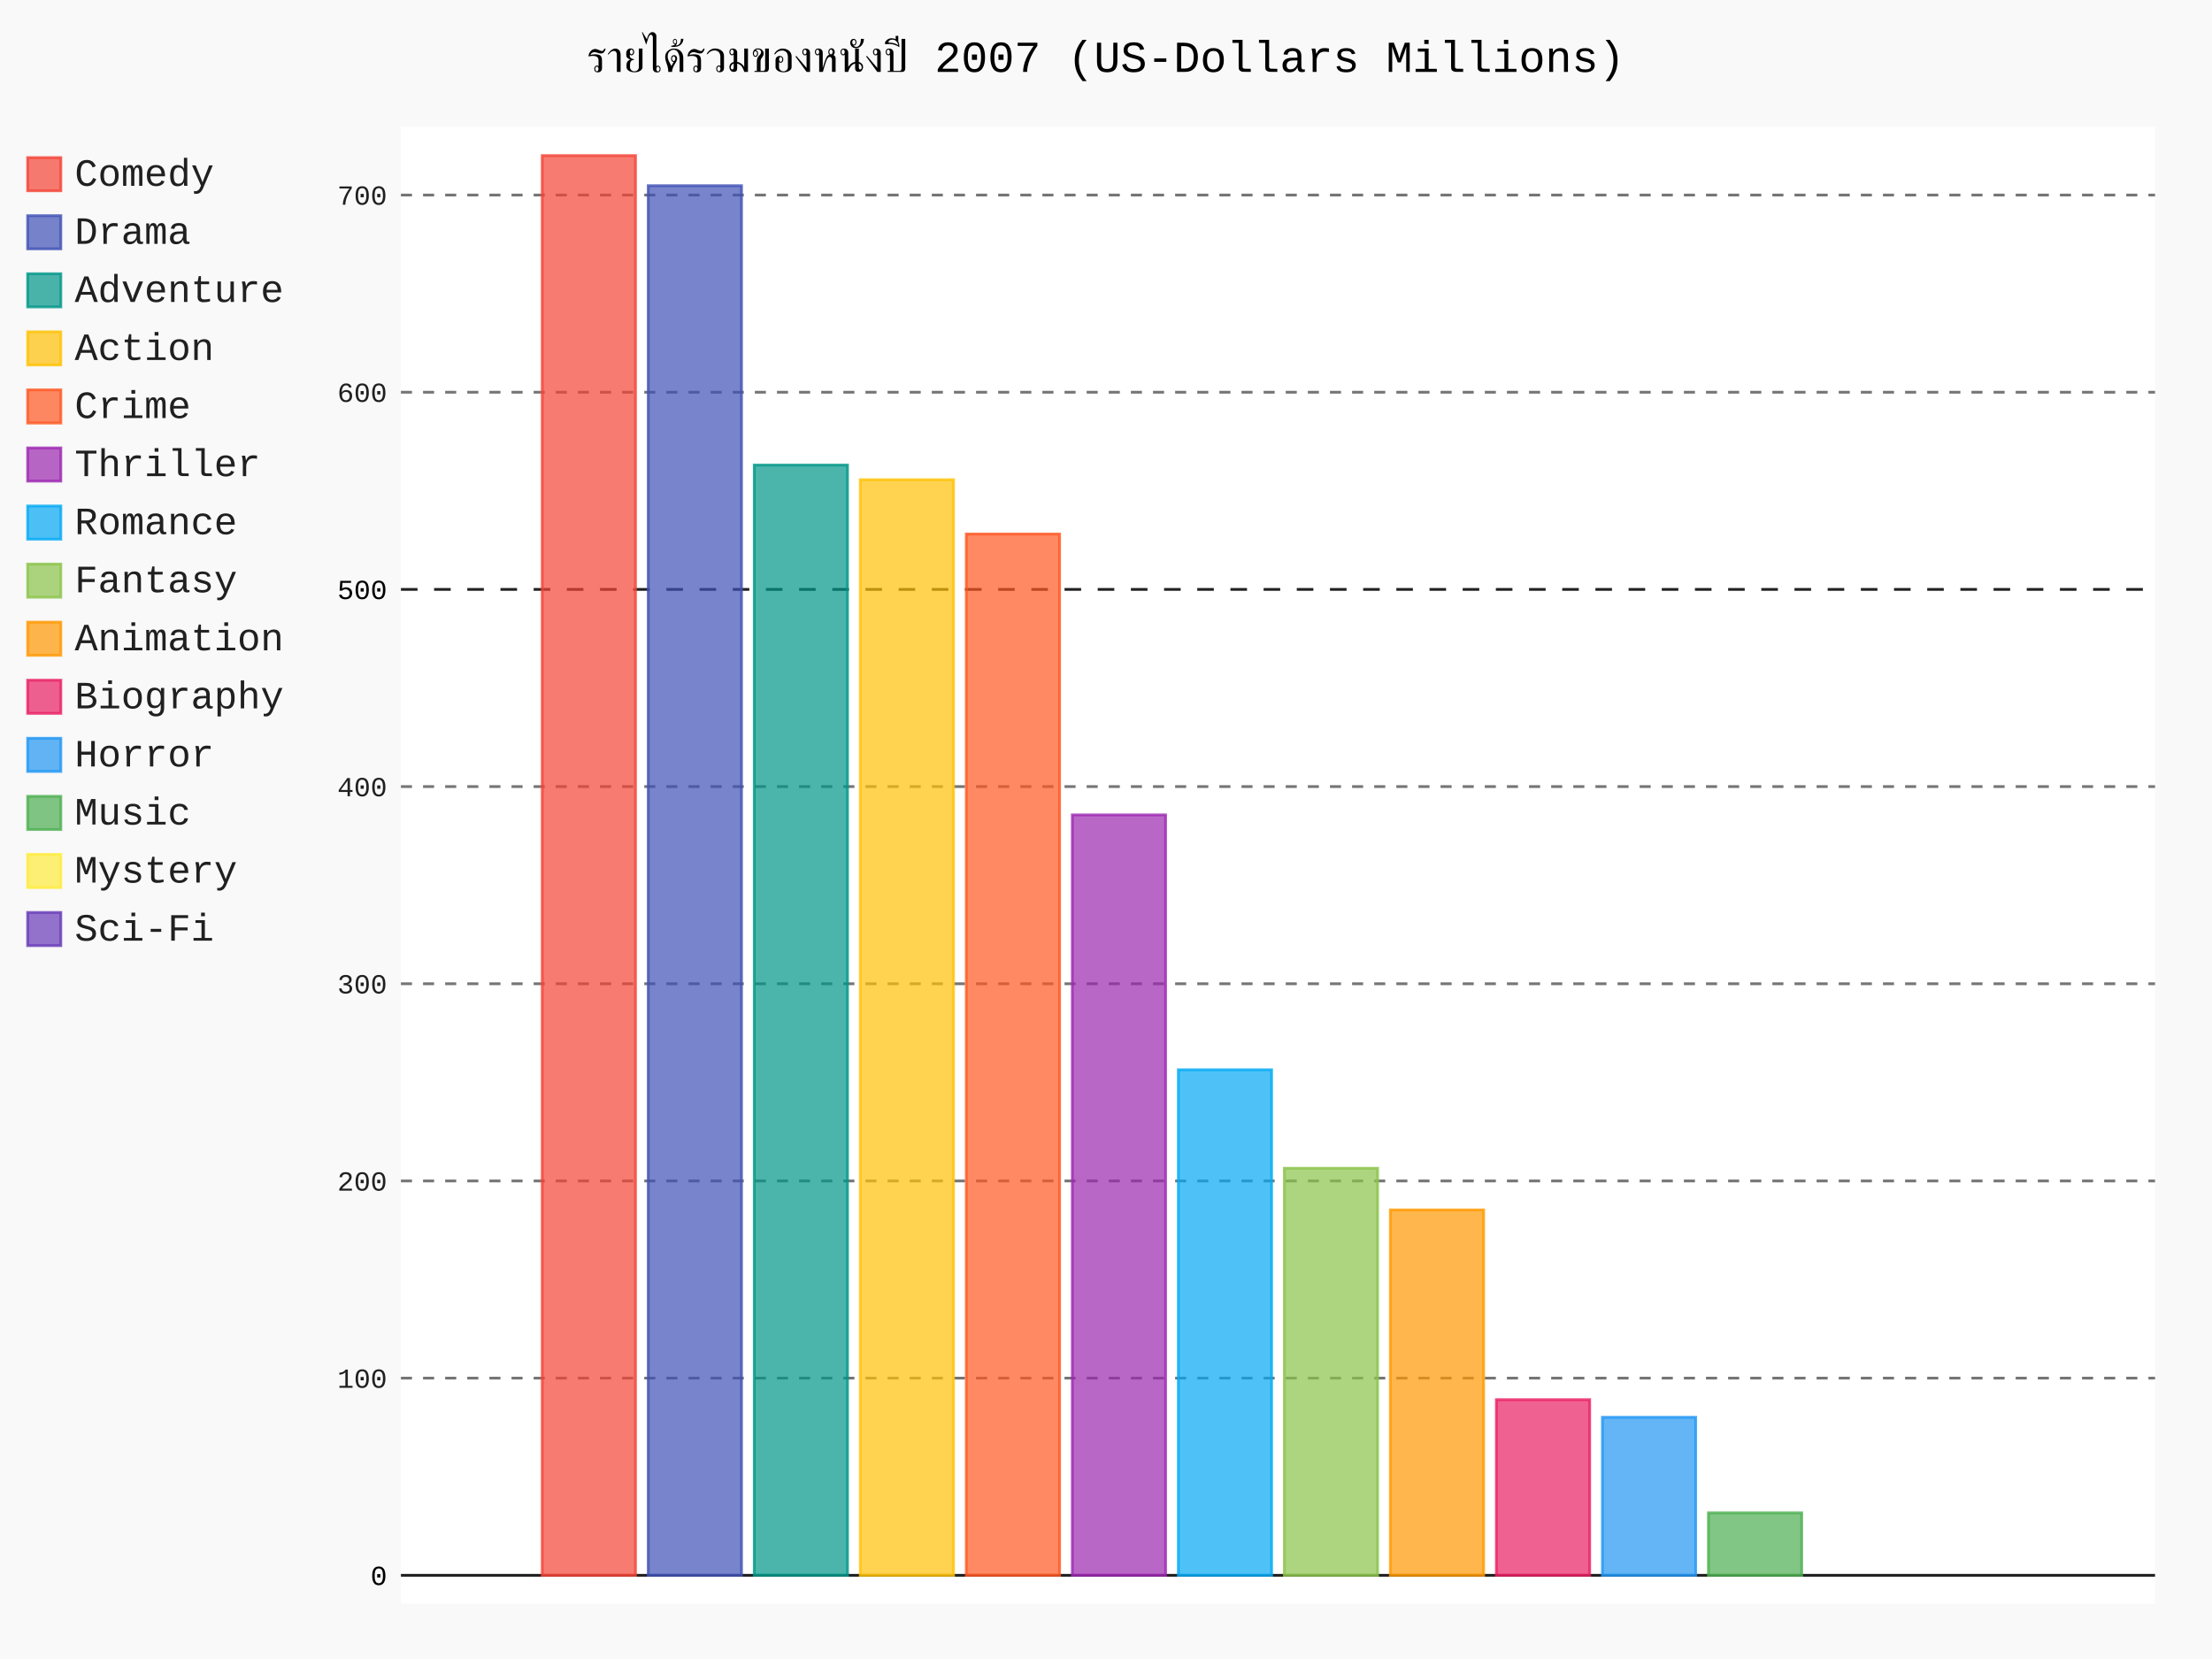
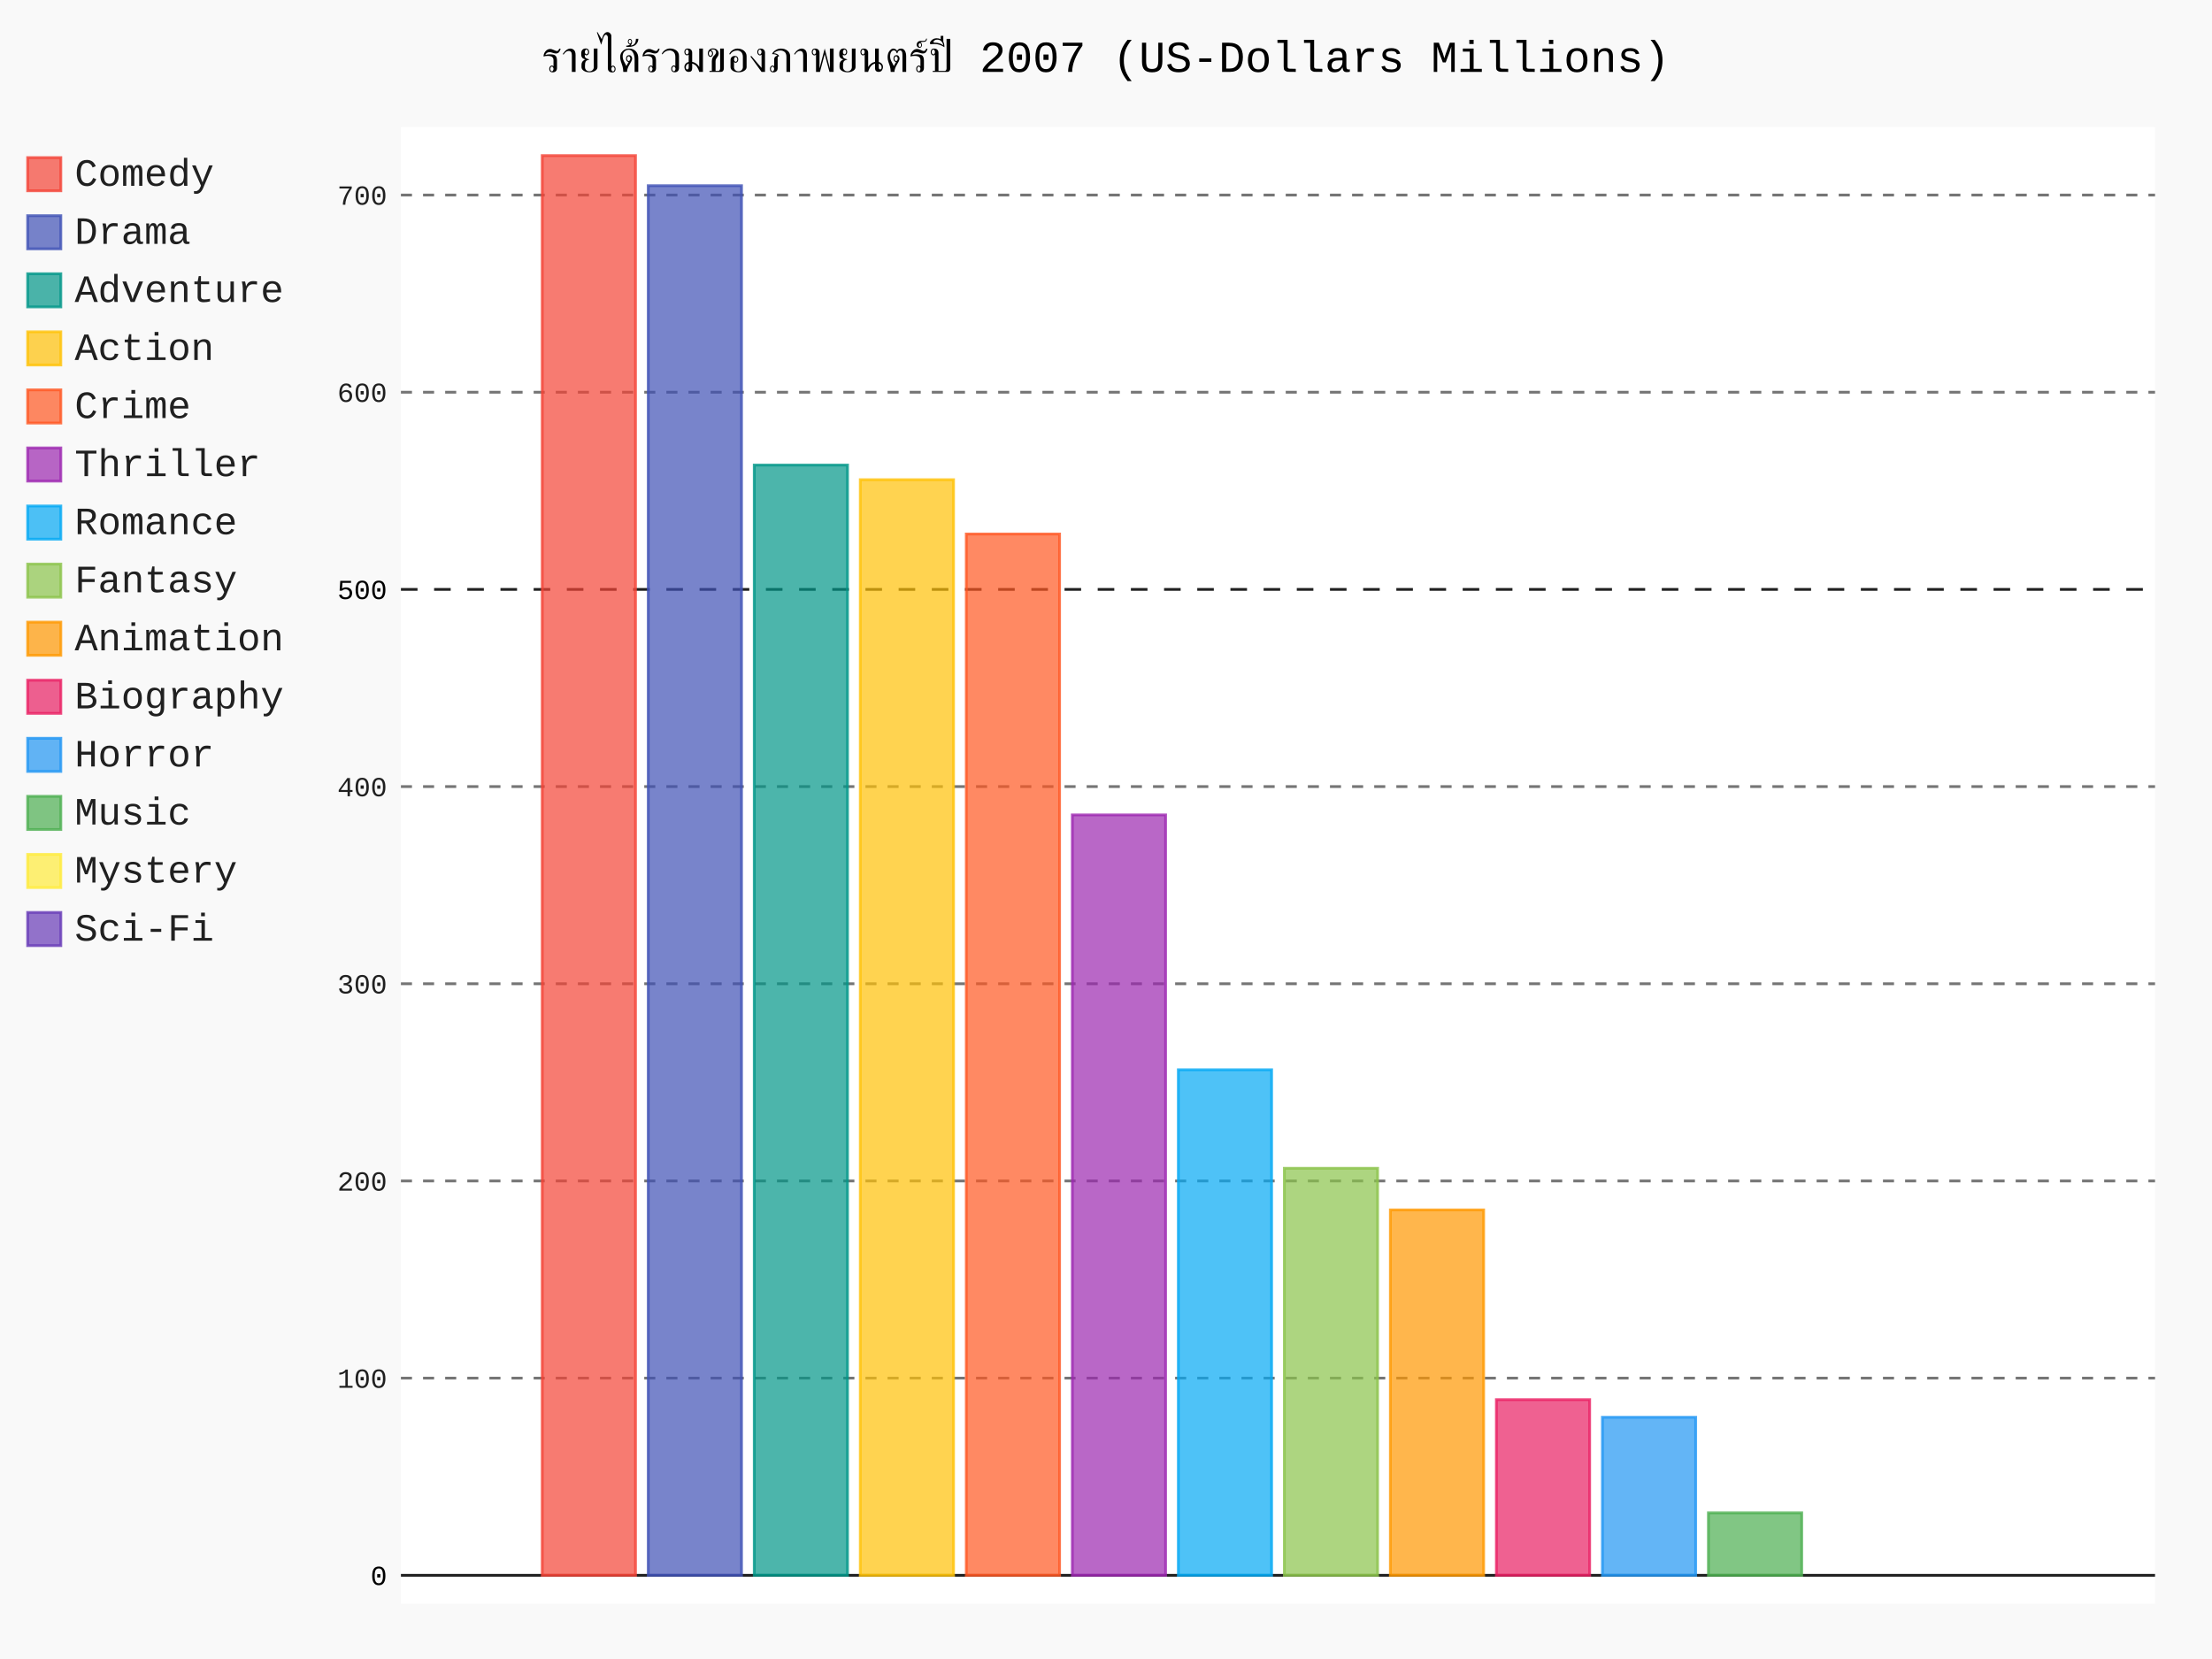
- <svg xmlns="http://www.w3.org/2000/svg" class="pygal-chart" id="chart-fa340c58-01e2-40c8-afb7-875015c15dd0" viewBox="0 0 800 600">
+ <svg xmlns="http://www.w3.org/2000/svg" class="pygal-chart" id="chart-11c05b01-b70d-435f-8321-f60800f9b108" viewBox="0 0 800 600">
  <defs>
-     <style type="text/css">#chart-fa340c58-01e2-40c8-afb7-875015c15dd0{-webkit-user-select:none;-webkit-font-smoothing:antialiased;font-family:Consolas,"Liberation Mono",Menlo,Courier,monospace}#chart-fa340c58-01e2-40c8-afb7-875015c15dd0 .title{font-family:Consolas,"Liberation Mono",Menlo,Courier,monospace;font-size:16px}#chart-fa340c58-01e2-40c8-afb7-875015c15dd0 .legends .legend text{font-family:Consolas,"Liberation Mono",Menlo,Courier,monospace;font-size:14px}#chart-fa340c58-01e2-40c8-afb7-875015c15dd0 .axis text{font-family:Consolas,"Liberation Mono",Menlo,Courier,monospace;font-size:10px}#chart-fa340c58-01e2-40c8-afb7-875015c15dd0 .axis text.major{font-family:Consolas,"Liberation Mono",Menlo,Courier,monospace;font-size:10px}#chart-fa340c58-01e2-40c8-afb7-875015c15dd0 .text-overlay text.value{font-family:Consolas,"Liberation Mono",Menlo,Courier,monospace;font-size:16px}#chart-fa340c58-01e2-40c8-afb7-875015c15dd0 .text-overlay text.label{font-family:Consolas,"Liberation Mono",Menlo,Courier,monospace;font-size:10px}#chart-fa340c58-01e2-40c8-afb7-875015c15dd0 .tooltip{font-family:Consolas,"Liberation Mono",Menlo,Courier,monospace;font-size:14px}#chart-fa340c58-01e2-40c8-afb7-875015c15dd0 text.no_data{font-family:Consolas,"Liberation Mono",Menlo,Courier,monospace;font-size:64px}
- #chart-fa340c58-01e2-40c8-afb7-875015c15dd0{background-color:rgba(249,249,249,1)}#chart-fa340c58-01e2-40c8-afb7-875015c15dd0 path,#chart-fa340c58-01e2-40c8-afb7-875015c15dd0 line,#chart-fa340c58-01e2-40c8-afb7-875015c15dd0 rect,#chart-fa340c58-01e2-40c8-afb7-875015c15dd0 circle{-webkit-transition:150ms;-moz-transition:150ms;transition:150ms}#chart-fa340c58-01e2-40c8-afb7-875015c15dd0 .graph &gt; .background{fill:rgba(249,249,249,1)}#chart-fa340c58-01e2-40c8-afb7-875015c15dd0 .plot &gt; .background{fill:rgba(255,255,255,1)}#chart-fa340c58-01e2-40c8-afb7-875015c15dd0 .graph{fill:rgba(0,0,0,.87)}#chart-fa340c58-01e2-40c8-afb7-875015c15dd0 text.no_data{fill:rgba(0,0,0,1)}#chart-fa340c58-01e2-40c8-afb7-875015c15dd0 .title{fill:rgba(0,0,0,1)}#chart-fa340c58-01e2-40c8-afb7-875015c15dd0 .legends .legend text{fill:rgba(0,0,0,.87)}#chart-fa340c58-01e2-40c8-afb7-875015c15dd0 .legends .legend:hover text{fill:rgba(0,0,0,1)}#chart-fa340c58-01e2-40c8-afb7-875015c15dd0 .axis .line{stroke:rgba(0,0,0,1)}#chart-fa340c58-01e2-40c8-afb7-875015c15dd0 .axis .guide.line{stroke:rgba(0,0,0,.54)}#chart-fa340c58-01e2-40c8-afb7-875015c15dd0 .axis .major.line{stroke:rgba(0,0,0,.87)}#chart-fa340c58-01e2-40c8-afb7-875015c15dd0 .axis text.major{fill:rgba(0,0,0,1)}#chart-fa340c58-01e2-40c8-afb7-875015c15dd0 .axis.y .guides:hover .guide.line,#chart-fa340c58-01e2-40c8-afb7-875015c15dd0 .line-graph .axis.x .guides:hover .guide.line,#chart-fa340c58-01e2-40c8-afb7-875015c15dd0 .stackedline-graph .axis.x .guides:hover .guide.line,#chart-fa340c58-01e2-40c8-afb7-875015c15dd0 .xy-graph .axis.x .guides:hover .guide.line{stroke:rgba(0,0,0,1)}#chart-fa340c58-01e2-40c8-afb7-875015c15dd0 .axis .guides:hover text{fill:rgba(0,0,0,1)}#chart-fa340c58-01e2-40c8-afb7-875015c15dd0 .reactive{fill-opacity:.7;stroke-opacity:.8}#chart-fa340c58-01e2-40c8-afb7-875015c15dd0 .ci{stroke:rgba(0,0,0,.87)}#chart-fa340c58-01e2-40c8-afb7-875015c15dd0 .reactive.active,#chart-fa340c58-01e2-40c8-afb7-875015c15dd0 .active .reactive{fill-opacity:.8;stroke-opacity:.9;stroke-width:4}#chart-fa340c58-01e2-40c8-afb7-875015c15dd0 .ci .reactive.active{stroke-width:1.5}#chart-fa340c58-01e2-40c8-afb7-875015c15dd0 .series text{fill:rgba(0,0,0,1)}#chart-fa340c58-01e2-40c8-afb7-875015c15dd0 .tooltip rect{fill:rgba(255,255,255,1);stroke:rgba(0,0,0,1);-webkit-transition:opacity 150ms;-moz-transition:opacity 150ms;transition:opacity 150ms}#chart-fa340c58-01e2-40c8-afb7-875015c15dd0 .tooltip .label{fill:rgba(0,0,0,.87)}#chart-fa340c58-01e2-40c8-afb7-875015c15dd0 .tooltip .label{fill:rgba(0,0,0,.87)}#chart-fa340c58-01e2-40c8-afb7-875015c15dd0 .tooltip .legend{font-size:.8em;fill:rgba(0,0,0,.54)}#chart-fa340c58-01e2-40c8-afb7-875015c15dd0 .tooltip .x_label{font-size:.6em;fill:rgba(0,0,0,1)}#chart-fa340c58-01e2-40c8-afb7-875015c15dd0 .tooltip .xlink{font-size:.5em;text-decoration:underline}#chart-fa340c58-01e2-40c8-afb7-875015c15dd0 .tooltip .value{font-size:1.5em}#chart-fa340c58-01e2-40c8-afb7-875015c15dd0 .bound{font-size:.5em}#chart-fa340c58-01e2-40c8-afb7-875015c15dd0 .max-value{font-size:.75em;fill:rgba(0,0,0,.54)}#chart-fa340c58-01e2-40c8-afb7-875015c15dd0 .map-element{fill:rgba(255,255,255,1);stroke:rgba(0,0,0,.54) !important}#chart-fa340c58-01e2-40c8-afb7-875015c15dd0 .map-element .reactive{fill-opacity:inherit;stroke-opacity:inherit}#chart-fa340c58-01e2-40c8-afb7-875015c15dd0 .color-0,#chart-fa340c58-01e2-40c8-afb7-875015c15dd0 .color-0 a:visited{stroke:#F44336;fill:#F44336}#chart-fa340c58-01e2-40c8-afb7-875015c15dd0 .color-1,#chart-fa340c58-01e2-40c8-afb7-875015c15dd0 .color-1 a:visited{stroke:#3F51B5;fill:#3F51B5}#chart-fa340c58-01e2-40c8-afb7-875015c15dd0 .color-2,#chart-fa340c58-01e2-40c8-afb7-875015c15dd0 .color-2 a:visited{stroke:#009688;fill:#009688}#chart-fa340c58-01e2-40c8-afb7-875015c15dd0 .color-3,#chart-fa340c58-01e2-40c8-afb7-875015c15dd0 .color-3 a:visited{stroke:#FFC107;fill:#FFC107}#chart-fa340c58-01e2-40c8-afb7-875015c15dd0 .color-4,#chart-fa340c58-01e2-40c8-afb7-875015c15dd0 .color-4 a:visited{stroke:#FF5722;fill:#FF5722}#chart-fa340c58-01e2-40c8-afb7-875015c15dd0 .color-5,#chart-fa340c58-01e2-40c8-afb7-875015c15dd0 .color-5 a:visited{stroke:#9C27B0;fill:#9C27B0}#chart-fa340c58-01e2-40c8-afb7-875015c15dd0 .color-6,#chart-fa340c58-01e2-40c8-afb7-875015c15dd0 .color-6 a:visited{stroke:#03A9F4;fill:#03A9F4}#chart-fa340c58-01e2-40c8-afb7-875015c15dd0 .color-7,#chart-fa340c58-01e2-40c8-afb7-875015c15dd0 .color-7 a:visited{stroke:#8BC34A;fill:#8BC34A}#chart-fa340c58-01e2-40c8-afb7-875015c15dd0 .color-8,#chart-fa340c58-01e2-40c8-afb7-875015c15dd0 .color-8 a:visited{stroke:#FF9800;fill:#FF9800}#chart-fa340c58-01e2-40c8-afb7-875015c15dd0 .color-9,#chart-fa340c58-01e2-40c8-afb7-875015c15dd0 .color-9 a:visited{stroke:#E91E63;fill:#E91E63}#chart-fa340c58-01e2-40c8-afb7-875015c15dd0 .color-10,#chart-fa340c58-01e2-40c8-afb7-875015c15dd0 .color-10 a:visited{stroke:#2196F3;fill:#2196F3}#chart-fa340c58-01e2-40c8-afb7-875015c15dd0 .color-11,#chart-fa340c58-01e2-40c8-afb7-875015c15dd0 .color-11 a:visited{stroke:#4CAF50;fill:#4CAF50}#chart-fa340c58-01e2-40c8-afb7-875015c15dd0 .color-12,#chart-fa340c58-01e2-40c8-afb7-875015c15dd0 .color-12 a:visited{stroke:#FFEB3B;fill:#FFEB3B}#chart-fa340c58-01e2-40c8-afb7-875015c15dd0 .color-13,#chart-fa340c58-01e2-40c8-afb7-875015c15dd0 .color-13 a:visited{stroke:#673AB7;fill:#673AB7}#chart-fa340c58-01e2-40c8-afb7-875015c15dd0 .text-overlay .color-0 text{fill:black}#chart-fa340c58-01e2-40c8-afb7-875015c15dd0 .text-overlay .color-1 text{fill:black}#chart-fa340c58-01e2-40c8-afb7-875015c15dd0 .text-overlay .color-2 text{fill:black}#chart-fa340c58-01e2-40c8-afb7-875015c15dd0 .text-overlay .color-3 text{fill:black}#chart-fa340c58-01e2-40c8-afb7-875015c15dd0 .text-overlay .color-4 text{fill:black}#chart-fa340c58-01e2-40c8-afb7-875015c15dd0 .text-overlay .color-5 text{fill:black}#chart-fa340c58-01e2-40c8-afb7-875015c15dd0 .text-overlay .color-6 text{fill:black}#chart-fa340c58-01e2-40c8-afb7-875015c15dd0 .text-overlay .color-7 text{fill:black}#chart-fa340c58-01e2-40c8-afb7-875015c15dd0 .text-overlay .color-8 text{fill:black}#chart-fa340c58-01e2-40c8-afb7-875015c15dd0 .text-overlay .color-9 text{fill:black}#chart-fa340c58-01e2-40c8-afb7-875015c15dd0 .text-overlay .color-10 text{fill:black}#chart-fa340c58-01e2-40c8-afb7-875015c15dd0 .text-overlay .color-11 text{fill:black}#chart-fa340c58-01e2-40c8-afb7-875015c15dd0 .text-overlay .color-12 text{fill:black}#chart-fa340c58-01e2-40c8-afb7-875015c15dd0 .text-overlay .color-13 text{fill:black}
- #chart-fa340c58-01e2-40c8-afb7-875015c15dd0 text.no_data{text-anchor:middle}#chart-fa340c58-01e2-40c8-afb7-875015c15dd0 .guide.line{fill:none}#chart-fa340c58-01e2-40c8-afb7-875015c15dd0 .centered{text-anchor:middle}#chart-fa340c58-01e2-40c8-afb7-875015c15dd0 .title{text-anchor:middle}#chart-fa340c58-01e2-40c8-afb7-875015c15dd0 .legends .legend text{fill-opacity:1}#chart-fa340c58-01e2-40c8-afb7-875015c15dd0 .axis.x text{text-anchor:middle}#chart-fa340c58-01e2-40c8-afb7-875015c15dd0 .axis.x:not(.web) text[transform]{text-anchor:start}#chart-fa340c58-01e2-40c8-afb7-875015c15dd0 .axis.x:not(.web) text[transform].backwards{text-anchor:end}#chart-fa340c58-01e2-40c8-afb7-875015c15dd0 .axis.y text{text-anchor:end}#chart-fa340c58-01e2-40c8-afb7-875015c15dd0 .axis.y text[transform].backwards{text-anchor:start}#chart-fa340c58-01e2-40c8-afb7-875015c15dd0 .axis.y2 text{text-anchor:start}#chart-fa340c58-01e2-40c8-afb7-875015c15dd0 .axis.y2 text[transform].backwards{text-anchor:end}#chart-fa340c58-01e2-40c8-afb7-875015c15dd0 .axis .guide.line{stroke-dasharray:4,4}#chart-fa340c58-01e2-40c8-afb7-875015c15dd0 .axis .major.guide.line{stroke-dasharray:6,6}#chart-fa340c58-01e2-40c8-afb7-875015c15dd0 .horizontal .axis.y .guide.line,#chart-fa340c58-01e2-40c8-afb7-875015c15dd0 .horizontal .axis.y2 .guide.line,#chart-fa340c58-01e2-40c8-afb7-875015c15dd0 .vertical .axis.x .guide.line{opacity:0}#chart-fa340c58-01e2-40c8-afb7-875015c15dd0 .horizontal .axis.always_show .guide.line,#chart-fa340c58-01e2-40c8-afb7-875015c15dd0 .vertical .axis.always_show .guide.line{opacity:1 !important}#chart-fa340c58-01e2-40c8-afb7-875015c15dd0 .axis.y .guides:hover .guide.line,#chart-fa340c58-01e2-40c8-afb7-875015c15dd0 .axis.y2 .guides:hover .guide.line,#chart-fa340c58-01e2-40c8-afb7-875015c15dd0 .axis.x .guides:hover .guide.line{opacity:1}#chart-fa340c58-01e2-40c8-afb7-875015c15dd0 .axis .guides:hover text{opacity:1}#chart-fa340c58-01e2-40c8-afb7-875015c15dd0 .nofill{fill:none}#chart-fa340c58-01e2-40c8-afb7-875015c15dd0 .subtle-fill{fill-opacity:.2}#chart-fa340c58-01e2-40c8-afb7-875015c15dd0 .dot{stroke-width:1px;fill-opacity:1}#chart-fa340c58-01e2-40c8-afb7-875015c15dd0 .dot.active{stroke-width:5px}#chart-fa340c58-01e2-40c8-afb7-875015c15dd0 .dot.negative{fill:transparent}#chart-fa340c58-01e2-40c8-afb7-875015c15dd0 text,#chart-fa340c58-01e2-40c8-afb7-875015c15dd0 tspan{stroke:none !important}#chart-fa340c58-01e2-40c8-afb7-875015c15dd0 .series text.active{opacity:1}#chart-fa340c58-01e2-40c8-afb7-875015c15dd0 .tooltip rect{fill-opacity:.95;stroke-width:.5}#chart-fa340c58-01e2-40c8-afb7-875015c15dd0 .tooltip text{fill-opacity:1}#chart-fa340c58-01e2-40c8-afb7-875015c15dd0 .showable{visibility:hidden}#chart-fa340c58-01e2-40c8-afb7-875015c15dd0 .showable.shown{visibility:visible}#chart-fa340c58-01e2-40c8-afb7-875015c15dd0 .gauge-background{fill:rgba(229,229,229,1);stroke:none}#chart-fa340c58-01e2-40c8-afb7-875015c15dd0 .bg-lines{stroke:rgba(249,249,249,1);stroke-width:2px}</style>
+     <style type="text/css">#chart-11c05b01-b70d-435f-8321-f60800f9b108{-webkit-user-select:none;-webkit-font-smoothing:antialiased;font-family:Consolas,"Liberation Mono",Menlo,Courier,monospace}#chart-11c05b01-b70d-435f-8321-f60800f9b108 .title{font-family:Consolas,"Liberation Mono",Menlo,Courier,monospace;font-size:16px}#chart-11c05b01-b70d-435f-8321-f60800f9b108 .legends .legend text{font-family:Consolas,"Liberation Mono",Menlo,Courier,monospace;font-size:14px}#chart-11c05b01-b70d-435f-8321-f60800f9b108 .axis text{font-family:Consolas,"Liberation Mono",Menlo,Courier,monospace;font-size:10px}#chart-11c05b01-b70d-435f-8321-f60800f9b108 .axis text.major{font-family:Consolas,"Liberation Mono",Menlo,Courier,monospace;font-size:10px}#chart-11c05b01-b70d-435f-8321-f60800f9b108 .text-overlay text.value{font-family:Consolas,"Liberation Mono",Menlo,Courier,monospace;font-size:16px}#chart-11c05b01-b70d-435f-8321-f60800f9b108 .text-overlay text.label{font-family:Consolas,"Liberation Mono",Menlo,Courier,monospace;font-size:10px}#chart-11c05b01-b70d-435f-8321-f60800f9b108 .tooltip{font-family:Consolas,"Liberation Mono",Menlo,Courier,monospace;font-size:14px}#chart-11c05b01-b70d-435f-8321-f60800f9b108 text.no_data{font-family:Consolas,"Liberation Mono",Menlo,Courier,monospace;font-size:64px}
+ #chart-11c05b01-b70d-435f-8321-f60800f9b108{background-color:rgba(249,249,249,1)}#chart-11c05b01-b70d-435f-8321-f60800f9b108 path,#chart-11c05b01-b70d-435f-8321-f60800f9b108 line,#chart-11c05b01-b70d-435f-8321-f60800f9b108 rect,#chart-11c05b01-b70d-435f-8321-f60800f9b108 circle{-webkit-transition:150ms;-moz-transition:150ms;transition:150ms}#chart-11c05b01-b70d-435f-8321-f60800f9b108 .graph &gt; .background{fill:rgba(249,249,249,1)}#chart-11c05b01-b70d-435f-8321-f60800f9b108 .plot &gt; .background{fill:rgba(255,255,255,1)}#chart-11c05b01-b70d-435f-8321-f60800f9b108 .graph{fill:rgba(0,0,0,.87)}#chart-11c05b01-b70d-435f-8321-f60800f9b108 text.no_data{fill:rgba(0,0,0,1)}#chart-11c05b01-b70d-435f-8321-f60800f9b108 .title{fill:rgba(0,0,0,1)}#chart-11c05b01-b70d-435f-8321-f60800f9b108 .legends .legend text{fill:rgba(0,0,0,.87)}#chart-11c05b01-b70d-435f-8321-f60800f9b108 .legends .legend:hover text{fill:rgba(0,0,0,1)}#chart-11c05b01-b70d-435f-8321-f60800f9b108 .axis .line{stroke:rgba(0,0,0,1)}#chart-11c05b01-b70d-435f-8321-f60800f9b108 .axis .guide.line{stroke:rgba(0,0,0,.54)}#chart-11c05b01-b70d-435f-8321-f60800f9b108 .axis .major.line{stroke:rgba(0,0,0,.87)}#chart-11c05b01-b70d-435f-8321-f60800f9b108 .axis text.major{fill:rgba(0,0,0,1)}#chart-11c05b01-b70d-435f-8321-f60800f9b108 .axis.y .guides:hover .guide.line,#chart-11c05b01-b70d-435f-8321-f60800f9b108 .line-graph .axis.x .guides:hover .guide.line,#chart-11c05b01-b70d-435f-8321-f60800f9b108 .stackedline-graph .axis.x .guides:hover .guide.line,#chart-11c05b01-b70d-435f-8321-f60800f9b108 .xy-graph .axis.x .guides:hover .guide.line{stroke:rgba(0,0,0,1)}#chart-11c05b01-b70d-435f-8321-f60800f9b108 .axis .guides:hover text{fill:rgba(0,0,0,1)}#chart-11c05b01-b70d-435f-8321-f60800f9b108 .reactive{fill-opacity:.7;stroke-opacity:.8}#chart-11c05b01-b70d-435f-8321-f60800f9b108 .ci{stroke:rgba(0,0,0,.87)}#chart-11c05b01-b70d-435f-8321-f60800f9b108 .reactive.active,#chart-11c05b01-b70d-435f-8321-f60800f9b108 .active .reactive{fill-opacity:.8;stroke-opacity:.9;stroke-width:4}#chart-11c05b01-b70d-435f-8321-f60800f9b108 .ci .reactive.active{stroke-width:1.5}#chart-11c05b01-b70d-435f-8321-f60800f9b108 .series text{fill:rgba(0,0,0,1)}#chart-11c05b01-b70d-435f-8321-f60800f9b108 .tooltip rect{fill:rgba(255,255,255,1);stroke:rgba(0,0,0,1);-webkit-transition:opacity 150ms;-moz-transition:opacity 150ms;transition:opacity 150ms}#chart-11c05b01-b70d-435f-8321-f60800f9b108 .tooltip .label{fill:rgba(0,0,0,.87)}#chart-11c05b01-b70d-435f-8321-f60800f9b108 .tooltip .label{fill:rgba(0,0,0,.87)}#chart-11c05b01-b70d-435f-8321-f60800f9b108 .tooltip .legend{font-size:.8em;fill:rgba(0,0,0,.54)}#chart-11c05b01-b70d-435f-8321-f60800f9b108 .tooltip .x_label{font-size:.6em;fill:rgba(0,0,0,1)}#chart-11c05b01-b70d-435f-8321-f60800f9b108 .tooltip .xlink{font-size:.5em;text-decoration:underline}#chart-11c05b01-b70d-435f-8321-f60800f9b108 .tooltip .value{font-size:1.5em}#chart-11c05b01-b70d-435f-8321-f60800f9b108 .bound{font-size:.5em}#chart-11c05b01-b70d-435f-8321-f60800f9b108 .max-value{font-size:.75em;fill:rgba(0,0,0,.54)}#chart-11c05b01-b70d-435f-8321-f60800f9b108 .map-element{fill:rgba(255,255,255,1);stroke:rgba(0,0,0,.54) !important}#chart-11c05b01-b70d-435f-8321-f60800f9b108 .map-element .reactive{fill-opacity:inherit;stroke-opacity:inherit}#chart-11c05b01-b70d-435f-8321-f60800f9b108 .color-0,#chart-11c05b01-b70d-435f-8321-f60800f9b108 .color-0 a:visited{stroke:#F44336;fill:#F44336}#chart-11c05b01-b70d-435f-8321-f60800f9b108 .color-1,#chart-11c05b01-b70d-435f-8321-f60800f9b108 .color-1 a:visited{stroke:#3F51B5;fill:#3F51B5}#chart-11c05b01-b70d-435f-8321-f60800f9b108 .color-2,#chart-11c05b01-b70d-435f-8321-f60800f9b108 .color-2 a:visited{stroke:#009688;fill:#009688}#chart-11c05b01-b70d-435f-8321-f60800f9b108 .color-3,#chart-11c05b01-b70d-435f-8321-f60800f9b108 .color-3 a:visited{stroke:#FFC107;fill:#FFC107}#chart-11c05b01-b70d-435f-8321-f60800f9b108 .color-4,#chart-11c05b01-b70d-435f-8321-f60800f9b108 .color-4 a:visited{stroke:#FF5722;fill:#FF5722}#chart-11c05b01-b70d-435f-8321-f60800f9b108 .color-5,#chart-11c05b01-b70d-435f-8321-f60800f9b108 .color-5 a:visited{stroke:#9C27B0;fill:#9C27B0}#chart-11c05b01-b70d-435f-8321-f60800f9b108 .color-6,#chart-11c05b01-b70d-435f-8321-f60800f9b108 .color-6 a:visited{stroke:#03A9F4;fill:#03A9F4}#chart-11c05b01-b70d-435f-8321-f60800f9b108 .color-7,#chart-11c05b01-b70d-435f-8321-f60800f9b108 .color-7 a:visited{stroke:#8BC34A;fill:#8BC34A}#chart-11c05b01-b70d-435f-8321-f60800f9b108 .color-8,#chart-11c05b01-b70d-435f-8321-f60800f9b108 .color-8 a:visited{stroke:#FF9800;fill:#FF9800}#chart-11c05b01-b70d-435f-8321-f60800f9b108 .color-9,#chart-11c05b01-b70d-435f-8321-f60800f9b108 .color-9 a:visited{stroke:#E91E63;fill:#E91E63}#chart-11c05b01-b70d-435f-8321-f60800f9b108 .color-10,#chart-11c05b01-b70d-435f-8321-f60800f9b108 .color-10 a:visited{stroke:#2196F3;fill:#2196F3}#chart-11c05b01-b70d-435f-8321-f60800f9b108 .color-11,#chart-11c05b01-b70d-435f-8321-f60800f9b108 .color-11 a:visited{stroke:#4CAF50;fill:#4CAF50}#chart-11c05b01-b70d-435f-8321-f60800f9b108 .color-12,#chart-11c05b01-b70d-435f-8321-f60800f9b108 .color-12 a:visited{stroke:#FFEB3B;fill:#FFEB3B}#chart-11c05b01-b70d-435f-8321-f60800f9b108 .color-13,#chart-11c05b01-b70d-435f-8321-f60800f9b108 .color-13 a:visited{stroke:#673AB7;fill:#673AB7}#chart-11c05b01-b70d-435f-8321-f60800f9b108 .text-overlay .color-0 text{fill:black}#chart-11c05b01-b70d-435f-8321-f60800f9b108 .text-overlay .color-1 text{fill:black}#chart-11c05b01-b70d-435f-8321-f60800f9b108 .text-overlay .color-2 text{fill:black}#chart-11c05b01-b70d-435f-8321-f60800f9b108 .text-overlay .color-3 text{fill:black}#chart-11c05b01-b70d-435f-8321-f60800f9b108 .text-overlay .color-4 text{fill:black}#chart-11c05b01-b70d-435f-8321-f60800f9b108 .text-overlay .color-5 text{fill:black}#chart-11c05b01-b70d-435f-8321-f60800f9b108 .text-overlay .color-6 text{fill:black}#chart-11c05b01-b70d-435f-8321-f60800f9b108 .text-overlay .color-7 text{fill:black}#chart-11c05b01-b70d-435f-8321-f60800f9b108 .text-overlay .color-8 text{fill:black}#chart-11c05b01-b70d-435f-8321-f60800f9b108 .text-overlay .color-9 text{fill:black}#chart-11c05b01-b70d-435f-8321-f60800f9b108 .text-overlay .color-10 text{fill:black}#chart-11c05b01-b70d-435f-8321-f60800f9b108 .text-overlay .color-11 text{fill:black}#chart-11c05b01-b70d-435f-8321-f60800f9b108 .text-overlay .color-12 text{fill:black}#chart-11c05b01-b70d-435f-8321-f60800f9b108 .text-overlay .color-13 text{fill:black}
+ #chart-11c05b01-b70d-435f-8321-f60800f9b108 text.no_data{text-anchor:middle}#chart-11c05b01-b70d-435f-8321-f60800f9b108 .guide.line{fill:none}#chart-11c05b01-b70d-435f-8321-f60800f9b108 .centered{text-anchor:middle}#chart-11c05b01-b70d-435f-8321-f60800f9b108 .title{text-anchor:middle}#chart-11c05b01-b70d-435f-8321-f60800f9b108 .legends .legend text{fill-opacity:1}#chart-11c05b01-b70d-435f-8321-f60800f9b108 .axis.x text{text-anchor:middle}#chart-11c05b01-b70d-435f-8321-f60800f9b108 .axis.x:not(.web) text[transform]{text-anchor:start}#chart-11c05b01-b70d-435f-8321-f60800f9b108 .axis.x:not(.web) text[transform].backwards{text-anchor:end}#chart-11c05b01-b70d-435f-8321-f60800f9b108 .axis.y text{text-anchor:end}#chart-11c05b01-b70d-435f-8321-f60800f9b108 .axis.y text[transform].backwards{text-anchor:start}#chart-11c05b01-b70d-435f-8321-f60800f9b108 .axis.y2 text{text-anchor:start}#chart-11c05b01-b70d-435f-8321-f60800f9b108 .axis.y2 text[transform].backwards{text-anchor:end}#chart-11c05b01-b70d-435f-8321-f60800f9b108 .axis .guide.line{stroke-dasharray:4,4}#chart-11c05b01-b70d-435f-8321-f60800f9b108 .axis .major.guide.line{stroke-dasharray:6,6}#chart-11c05b01-b70d-435f-8321-f60800f9b108 .horizontal .axis.y .guide.line,#chart-11c05b01-b70d-435f-8321-f60800f9b108 .horizontal .axis.y2 .guide.line,#chart-11c05b01-b70d-435f-8321-f60800f9b108 .vertical .axis.x .guide.line{opacity:0}#chart-11c05b01-b70d-435f-8321-f60800f9b108 .horizontal .axis.always_show .guide.line,#chart-11c05b01-b70d-435f-8321-f60800f9b108 .vertical .axis.always_show .guide.line{opacity:1 !important}#chart-11c05b01-b70d-435f-8321-f60800f9b108 .axis.y .guides:hover .guide.line,#chart-11c05b01-b70d-435f-8321-f60800f9b108 .axis.y2 .guides:hover .guide.line,#chart-11c05b01-b70d-435f-8321-f60800f9b108 .axis.x .guides:hover .guide.line{opacity:1}#chart-11c05b01-b70d-435f-8321-f60800f9b108 .axis .guides:hover text{opacity:1}#chart-11c05b01-b70d-435f-8321-f60800f9b108 .nofill{fill:none}#chart-11c05b01-b70d-435f-8321-f60800f9b108 .subtle-fill{fill-opacity:.2}#chart-11c05b01-b70d-435f-8321-f60800f9b108 .dot{stroke-width:1px;fill-opacity:1}#chart-11c05b01-b70d-435f-8321-f60800f9b108 .dot.active{stroke-width:5px}#chart-11c05b01-b70d-435f-8321-f60800f9b108 .dot.negative{fill:transparent}#chart-11c05b01-b70d-435f-8321-f60800f9b108 text,#chart-11c05b01-b70d-435f-8321-f60800f9b108 tspan{stroke:none !important}#chart-11c05b01-b70d-435f-8321-f60800f9b108 .series text.active{opacity:1}#chart-11c05b01-b70d-435f-8321-f60800f9b108 .tooltip rect{fill-opacity:.95;stroke-width:.5}#chart-11c05b01-b70d-435f-8321-f60800f9b108 .tooltip text{fill-opacity:1}#chart-11c05b01-b70d-435f-8321-f60800f9b108 .showable{visibility:hidden}#chart-11c05b01-b70d-435f-8321-f60800f9b108 .showable.shown{visibility:visible}#chart-11c05b01-b70d-435f-8321-f60800f9b108 .gauge-background{fill:rgba(229,229,229,1);stroke:none}#chart-11c05b01-b70d-435f-8321-f60800f9b108 .bg-lines{stroke:rgba(249,249,249,1);stroke-width:2px}</style>
  </defs>
  <g class="graph bar-graph vertical">
    <rect class="background" height="600" width="800" x="0" y="0" />
    <g class="plot" transform="translate(145, 46)">
      <rect class="background" height="534" width="634.4" x="0" y="0" />
      <g class="axis y always_show">
        <g class="guides">
          <path class="axis major line" d="M0 523.731 h634.4" />
          <text class="major" x="-5" y="527.231">0</text>
        </g>
        <g class="guides">
          <path class="guide line" d="M0 452.418 h634.4" />
          <text class="" x="-5" y="455.918">100</text>
        </g>
        <g class="guides">
          <path class="guide line" d="M0 381.105 h634.4" />
          <text class="" x="-5" y="384.605">200</text>
        </g>
        <g class="guides">
          <path class="guide line" d="M0 309.791 h634.4" />
          <text class="" x="-5" y="313.291">300</text>
        </g>
        <g class="guides">
          <path class="guide line" d="M0 238.478 h634.4" />
          <text class="" x="-5" y="241.978">400</text>
        </g>
        <g class="guides">
          <path class="major guide line" d="M0 167.165 h634.4" />
          <text class="major" x="-5" y="170.665">500</text>
        </g>
        <g class="guides">
          <path class="guide line" d="M0 95.852 h634.4" />
          <text class="" x="-5" y="99.352">600</text>
        </g>
        <g class="guides">
          <path class="guide line" d="M0 24.539 h634.4" />
          <text class="" x="-5" y="28.039">700</text>
        </g>
      </g>
      <g class="series serie-0 color-0">
        <g class="bars">
          <g class="bar">
            <rect class="rect reactive tooltip-trigger" height="513.462" rx="0" ry="0" width="33.742" x="51.101" y="10.269" />
          </g>
        </g>
      </g>
      <g class="series serie-1 color-1">
        <g class="bars">
          <g class="bar">
            <rect class="rect reactive tooltip-trigger" height="502.572" rx="0" ry="0" width="33.742" x="89.443" y="21.159" />
          </g>
        </g>
      </g>
      <g class="series serie-2 color-2">
        <g class="bars">
          <g class="bar">
            <rect class="rect reactive tooltip-trigger" height="401.536" rx="0" ry="0" width="33.742" x="127.786" y="122.195" />
          </g>
        </g>
      </g>
      <g class="series serie-3 color-3">
        <g class="bars">
          <g class="bar">
            <rect class="rect reactive tooltip-trigger" height="396.244" rx="0" ry="0" width="33.742" x="166.129" y="127.487" />
          </g>
        </g>
      </g>
      <g class="series serie-4 color-4">
        <g class="bars">
          <g class="bar">
            <rect class="rect reactive tooltip-trigger" height="376.597" rx="0" ry="0" width="33.742" x="204.472" y="147.133" />
          </g>
        </g>
      </g>
      <g class="series serie-5 color-5">
        <g class="bars">
          <g class="bar">
            <rect class="rect reactive tooltip-trigger" height="275.019" rx="0" ry="0" width="33.742" x="242.815" y="248.712" />
          </g>
        </g>
      </g>
      <g class="series serie-6 color-6">
        <g class="bars">
          <g class="bar">
            <rect class="rect reactive tooltip-trigger" height="182.84" rx="0" ry="0" width="33.742" x="281.158" y="340.891" />
          </g>
        </g>
      </g>
      <g class="series serie-7 color-7">
        <g class="bars">
          <g class="bar">
            <rect class="rect reactive tooltip-trigger" height="147.219" rx="0" ry="0" width="33.742" x="319.501" y="376.512" />
          </g>
        </g>
      </g>
      <g class="series serie-8 color-8">
        <g class="bars">
          <g class="bar">
            <rect class="rect reactive tooltip-trigger" height="132.15" rx="0" ry="0" width="33.742" x="357.843" y="391.58" />
          </g>
        </g>
      </g>
      <g class="series serie-9 color-9">
        <g class="bars">
          <g class="bar">
            <rect class="rect reactive tooltip-trigger" height="63.533" rx="0" ry="0" width="33.742" x="396.186" y="460.198" />
          </g>
        </g>
      </g>
      <g class="series serie-10 color-10">
        <g class="bars">
          <g class="bar">
            <rect class="rect reactive tooltip-trigger" height="57.157" rx="0" ry="0" width="33.742" x="434.529" y="466.573" />
          </g>
        </g>
      </g>
      <g class="series serie-11 color-11">
        <g class="bars">
          <g class="bar">
            <rect class="rect reactive tooltip-trigger" height="22.578" rx="0" ry="0" width="33.742" x="472.872" y="501.153" />
          </g>
        </g>
      </g>
      <g class="series serie-12 color-12">
        <g class="bars">
          <g class="bar">
            <rect class="rect reactive tooltip-trigger" height="0.0" rx="0" ry="0" width="33.742" x="511.215" y="523.731" />
          </g>
        </g>
      </g>
      <g class="series serie-13 color-13">
        <g class="bars">
          <g class="bar">
            <rect class="rect reactive tooltip-trigger" height="0.0" rx="0" ry="0" width="33.742" x="549.558" y="523.731" />
          </g>
        </g>
      </g>
    </g>
    <g class="titles">
-       <text class="title plot_title" x="400.0" y="26">รายได้รวมของหนังปี 2007 (US-Dollars Millions)</text>
+       <text class="title plot_title" x="400.0" y="26">รายได้รวมของภาพยนตร์ปี 2007 (US-Dollars Millions)</text>
    </g>
    <g class="plot overlay" transform="translate(145, 46)">
      <g class="series serie-0 color-0" />
      <g class="series serie-1 color-1" />
      <g class="series serie-2 color-2" />
      <g class="series serie-3 color-3" />
      <g class="series serie-4 color-4" />
      <g class="series serie-5 color-5" />
      <g class="series serie-6 color-6" />
      <g class="series serie-7 color-7" />
      <g class="series serie-8 color-8" />
      <g class="series serie-9 color-9" />
      <g class="series serie-10 color-10" />
      <g class="series serie-11 color-11" />
      <g class="series serie-12 color-12" />
      <g class="series serie-13 color-13" />
    </g>
    <g class="plot text-overlay" transform="translate(145, 46)">
      <g class="series serie-0 color-0" />
      <g class="series serie-1 color-1" />
      <g class="series serie-2 color-2" />
      <g class="series serie-3 color-3" />
      <g class="series serie-4 color-4" />
      <g class="series serie-5 color-5" />
      <g class="series serie-6 color-6" />
      <g class="series serie-7 color-7" />
      <g class="series serie-8 color-8" />
      <g class="series serie-9 color-9" />
      <g class="series serie-10 color-10" />
      <g class="series serie-11 color-11" />
      <g class="series serie-12 color-12" />
      <g class="series serie-13 color-13" />
    </g>
    <g class="plot tooltip-overlay" transform="translate(145, 46)">
      <g class="tooltip" style="opacity: 0" transform="translate(0 0)">
        <rect class="tooltip-box" height="0" rx="0" ry="0" width="0" />
        <g class="text" />
      </g>
    </g>
    <g class="legends" transform="translate(10, 56)">
      <g class="legend reactive activate-serie" id="activate-serie-0">
        <rect class="color-0 reactive" height="12" width="12" x="0.0" y="1.0" />
        <text x="17.0" y="11.2">Comedy</text>
      </g>
      <g class="legend reactive activate-serie" id="activate-serie-1">
        <rect class="color-1 reactive" height="12" width="12" x="0.0" y="22.0" />
        <text x="17.0" y="32.2">Drama</text>
      </g>
      <g class="legend reactive activate-serie" id="activate-serie-2">
        <rect class="color-2 reactive" height="12" width="12" x="0.0" y="43.0" />
        <text x="17.0" y="53.2">Adventure</text>
      </g>
      <g class="legend reactive activate-serie" id="activate-serie-3">
        <rect class="color-3 reactive" height="12" width="12" x="0.0" y="64.0" />
        <text x="17.0" y="74.2">Action</text>
      </g>
      <g class="legend reactive activate-serie" id="activate-serie-4">
        <rect class="color-4 reactive" height="12" width="12" x="0.0" y="85.0" />
        <text x="17.0" y="95.2">Crime</text>
      </g>
      <g class="legend reactive activate-serie" id="activate-serie-5">
        <rect class="color-5 reactive" height="12" width="12" x="0.0" y="106.0" />
        <text x="17.0" y="116.2">Thriller</text>
      </g>
      <g class="legend reactive activate-serie" id="activate-serie-6">
        <rect class="color-6 reactive" height="12" width="12" x="0.0" y="127.0" />
        <text x="17.0" y="137.2">Romance</text>
      </g>
      <g class="legend reactive activate-serie" id="activate-serie-7">
        <rect class="color-7 reactive" height="12" width="12" x="0.0" y="148.0" />
        <text x="17.0" y="158.2">Fantasy</text>
      </g>
      <g class="legend reactive activate-serie" id="activate-serie-8">
        <rect class="color-8 reactive" height="12" width="12" x="0.0" y="169.0" />
        <text x="17.0" y="179.2">Animation</text>
      </g>
      <g class="legend reactive activate-serie" id="activate-serie-9">
        <rect class="color-9 reactive" height="12" width="12" x="0.0" y="190.0" />
        <text x="17.0" y="200.2">Biography</text>
      </g>
      <g class="legend reactive activate-serie" id="activate-serie-10">
        <rect class="color-10 reactive" height="12" width="12" x="0.0" y="211.0" />
        <text x="17.0" y="221.2">Horror</text>
      </g>
      <g class="legend reactive activate-serie" id="activate-serie-11">
        <rect class="color-11 reactive" height="12" width="12" x="0.0" y="232.0" />
        <text x="17.0" y="242.2">Music</text>
      </g>
      <g class="legend reactive activate-serie" id="activate-serie-12">
        <rect class="color-12 reactive" height="12" width="12" x="0.0" y="253.0" />
        <text x="17.0" y="263.2">Mystery</text>
      </g>
      <g class="legend reactive activate-serie" id="activate-serie-13">
        <rect class="color-13 reactive" height="12" width="12" x="0.0" y="274.0" />
        <text x="17.0" y="284.2">Sci-Fi</text>
      </g>
    </g>
    <g class="legends" transform="translate(790, 56)" />
  </g>
</svg>
